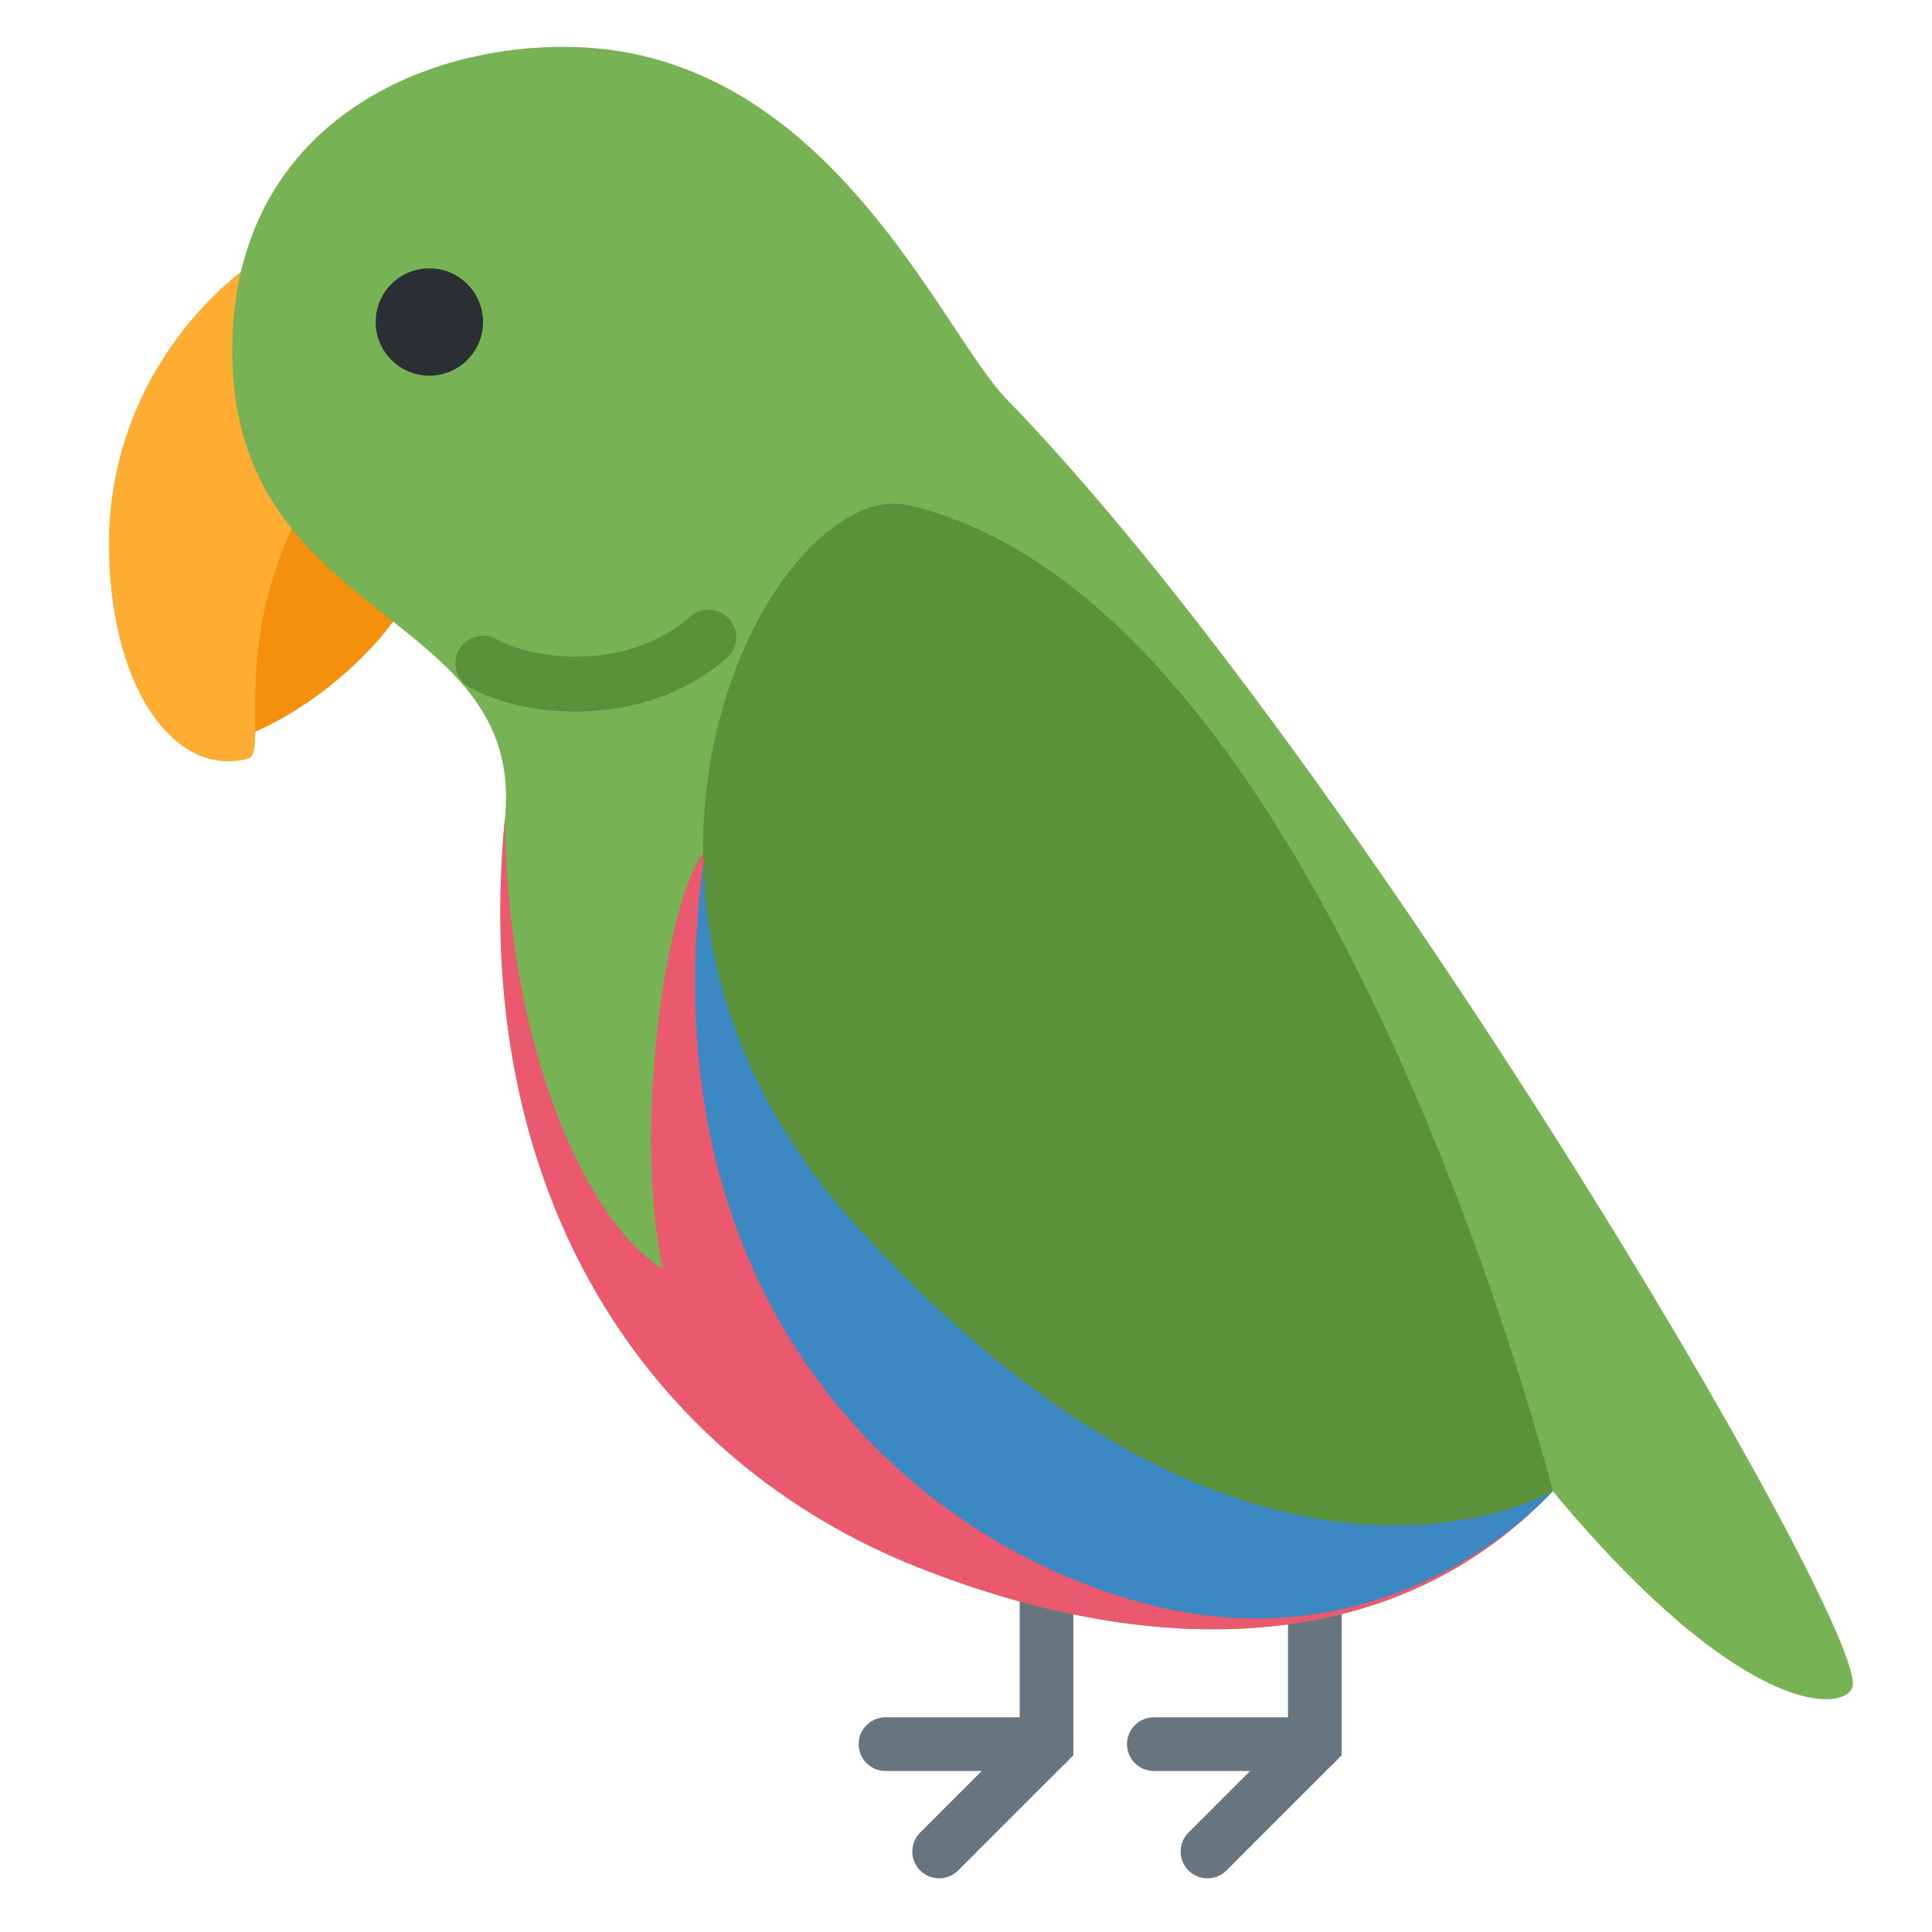
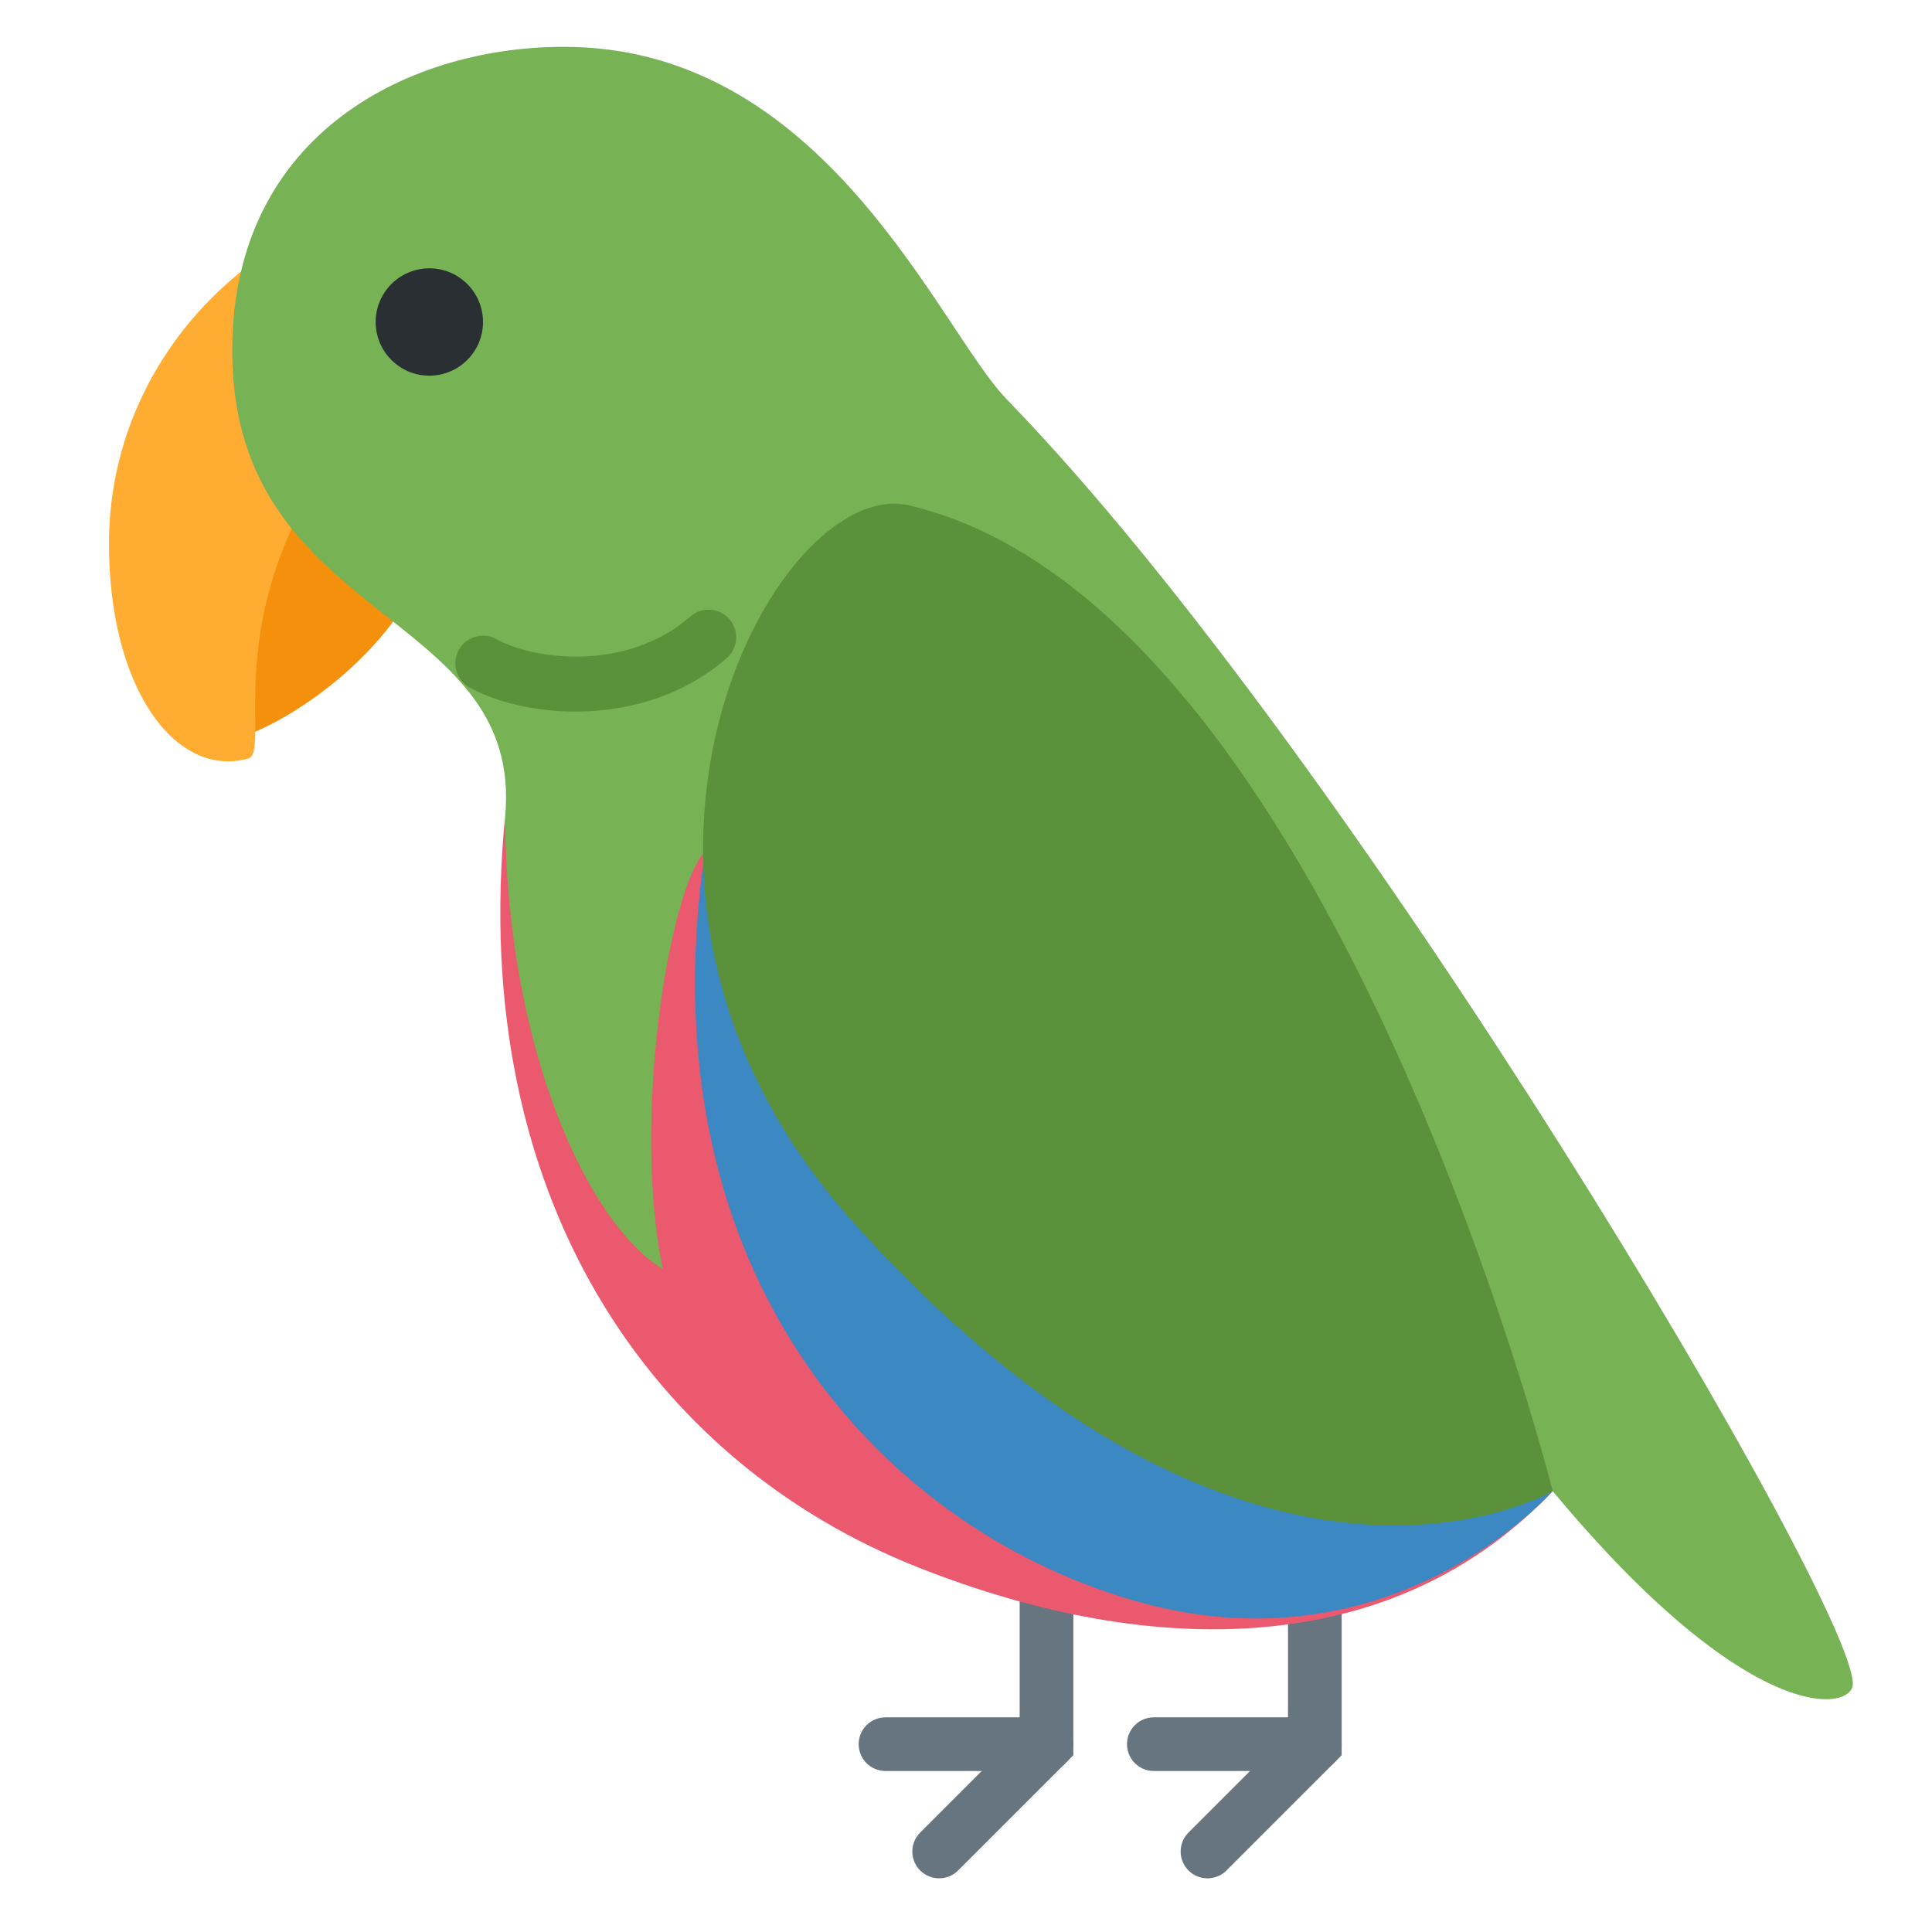
<svg xmlns="http://www.w3.org/2000/svg" viewBox="0 0 36 36">
  <path fill="#66757F" d="M17.5 35c-.128 0-.256-.049-.354-.146-.195-.195-.195-.512 0-.707L19 32.293V29.5c0-.276.224-.5.5-.5s.5.224.5.5v3.207l-2.146 2.146c-.098.098-.226.147-.354.147z" />
  <path fill="#66757F" d="M19.5 33h-3c-.276 0-.5-.224-.5-.5s.224-.5.5-.5h3c.276 0 .5.224.5.5s-.224.5-.5.5zm3 2c-.128 0-.256-.049-.354-.146-.195-.195-.195-.512 0-.707L24 32.293V29.5c0-.276.224-.5.5-.5s.5.224.5.5v3.207l-2.146 2.146c-.098.098-.226.147-.354.147z" />
  <path fill="#66757F" d="M24.5 33h-3c-.276 0-.5-.224-.5-.5s.224-.5.5-.5h3c.276 0 .5.224.5.5s-.224.5-.5.5z" />
  <path fill="#F4900C" d="M3.53 13.798c.845.452 3.813-1.411 4.36-3.308S6.869 8.374 5.008 9.25 2.8 13.407 3.53 13.798z" />
  <path fill="#FFAC33" d="M6.325 4C3.77 5 2.047 7.378 2.031 10.088c-.016 2.699 1.219 4.423 2.594 4.047.376-.103-.303-1.922.85-4.371.57-1.207 1.303-1.35 1.675-1.313.373.036.443-4.947-.825-4.451z" />
-   <path fill="#77B255" d="M34.525 31.384c-.014.499-1.916.822-5.592-3.599-2.927 3.09-7.374 3.182-11.821 1.422-4.999-1.979-8.383-6.924-7.701-13.976.382-3.954-5.228-3.587-5.081-8.899C4.441 2.337 7.843.797 10.704.876c4.74.131 6.82 5.293 8.052 6.561 6.494 6.688 15.81 22.47 15.769 23.947z" />
+   <path d="M 34.525,31.384 c -0.014,0.499 -1.916,0.822 -5.592,-3.599 c 0,0 -20.233,4.685 -19.522,-12.554 c 0.382,-3.954 -5.228,-3.587 -5.081,-8.899 c 0.111,-3.995 3.513,-5.535 6.374,-5.456 c 4.74,0.131 6.82,5.293 8.052,6.561 c 6.494,6.688 15.81,22.47 15.769,23.947 Z" fill="#77B255" />
  <path fill="#EA596E" d="M28.932 27.785c-2.927 3.09-7.374 3.182-11.821 1.422-4.999-1.979-8.383-6.924-7.701-13.976.036 4.343 1.559 7.582 2.94 8.416-.58-2.79.117-7.062.784-7.779 1.591 9.402 10.022 14.78 15.798 11.917z" />
  <path fill="#3B88C3" d="M13.135 15.867s1.737 5.788 7.33 9.387 8.468 2.53 8.468 2.53-2.939 3.363-7.647 2.084-9.321-5.997-8.151-14.001z" />
  <path fill="#5C913B" d="M16.938 9.417c-2.504-.588-6.666 7.123-1.009 13.392 7.436 8.241 13.004 4.976 13.004 4.976S24.785 11.259 16.938 9.417z" />
+   <path fill="#5C913B" d="M10.724 13.259c-.79 0-1.509-.189-1.976-.45-.248-.139-.336-.453-.198-.701.14-.248.454-.336.701-.198.665.373 2.406.63 3.614-.423.213-.187.539-.165.726.05.187.214.164.54-.05.726-.836.729-1.877.996-2.817.996z" />
  <circle fill="#292F33" cx="8" cy="6" r="1" />
-   <path fill="#5C913B" d="M10.724 13.259c-.79 0-1.509-.189-1.976-.45-.248-.139-.336-.453-.198-.701.14-.248.454-.336.701-.198.665.373 2.406.63 3.614-.423.213-.187.539-.165.726.05.187.214.164.54-.05.726-.836.729-1.877.996-2.817.996z" />
</svg>
